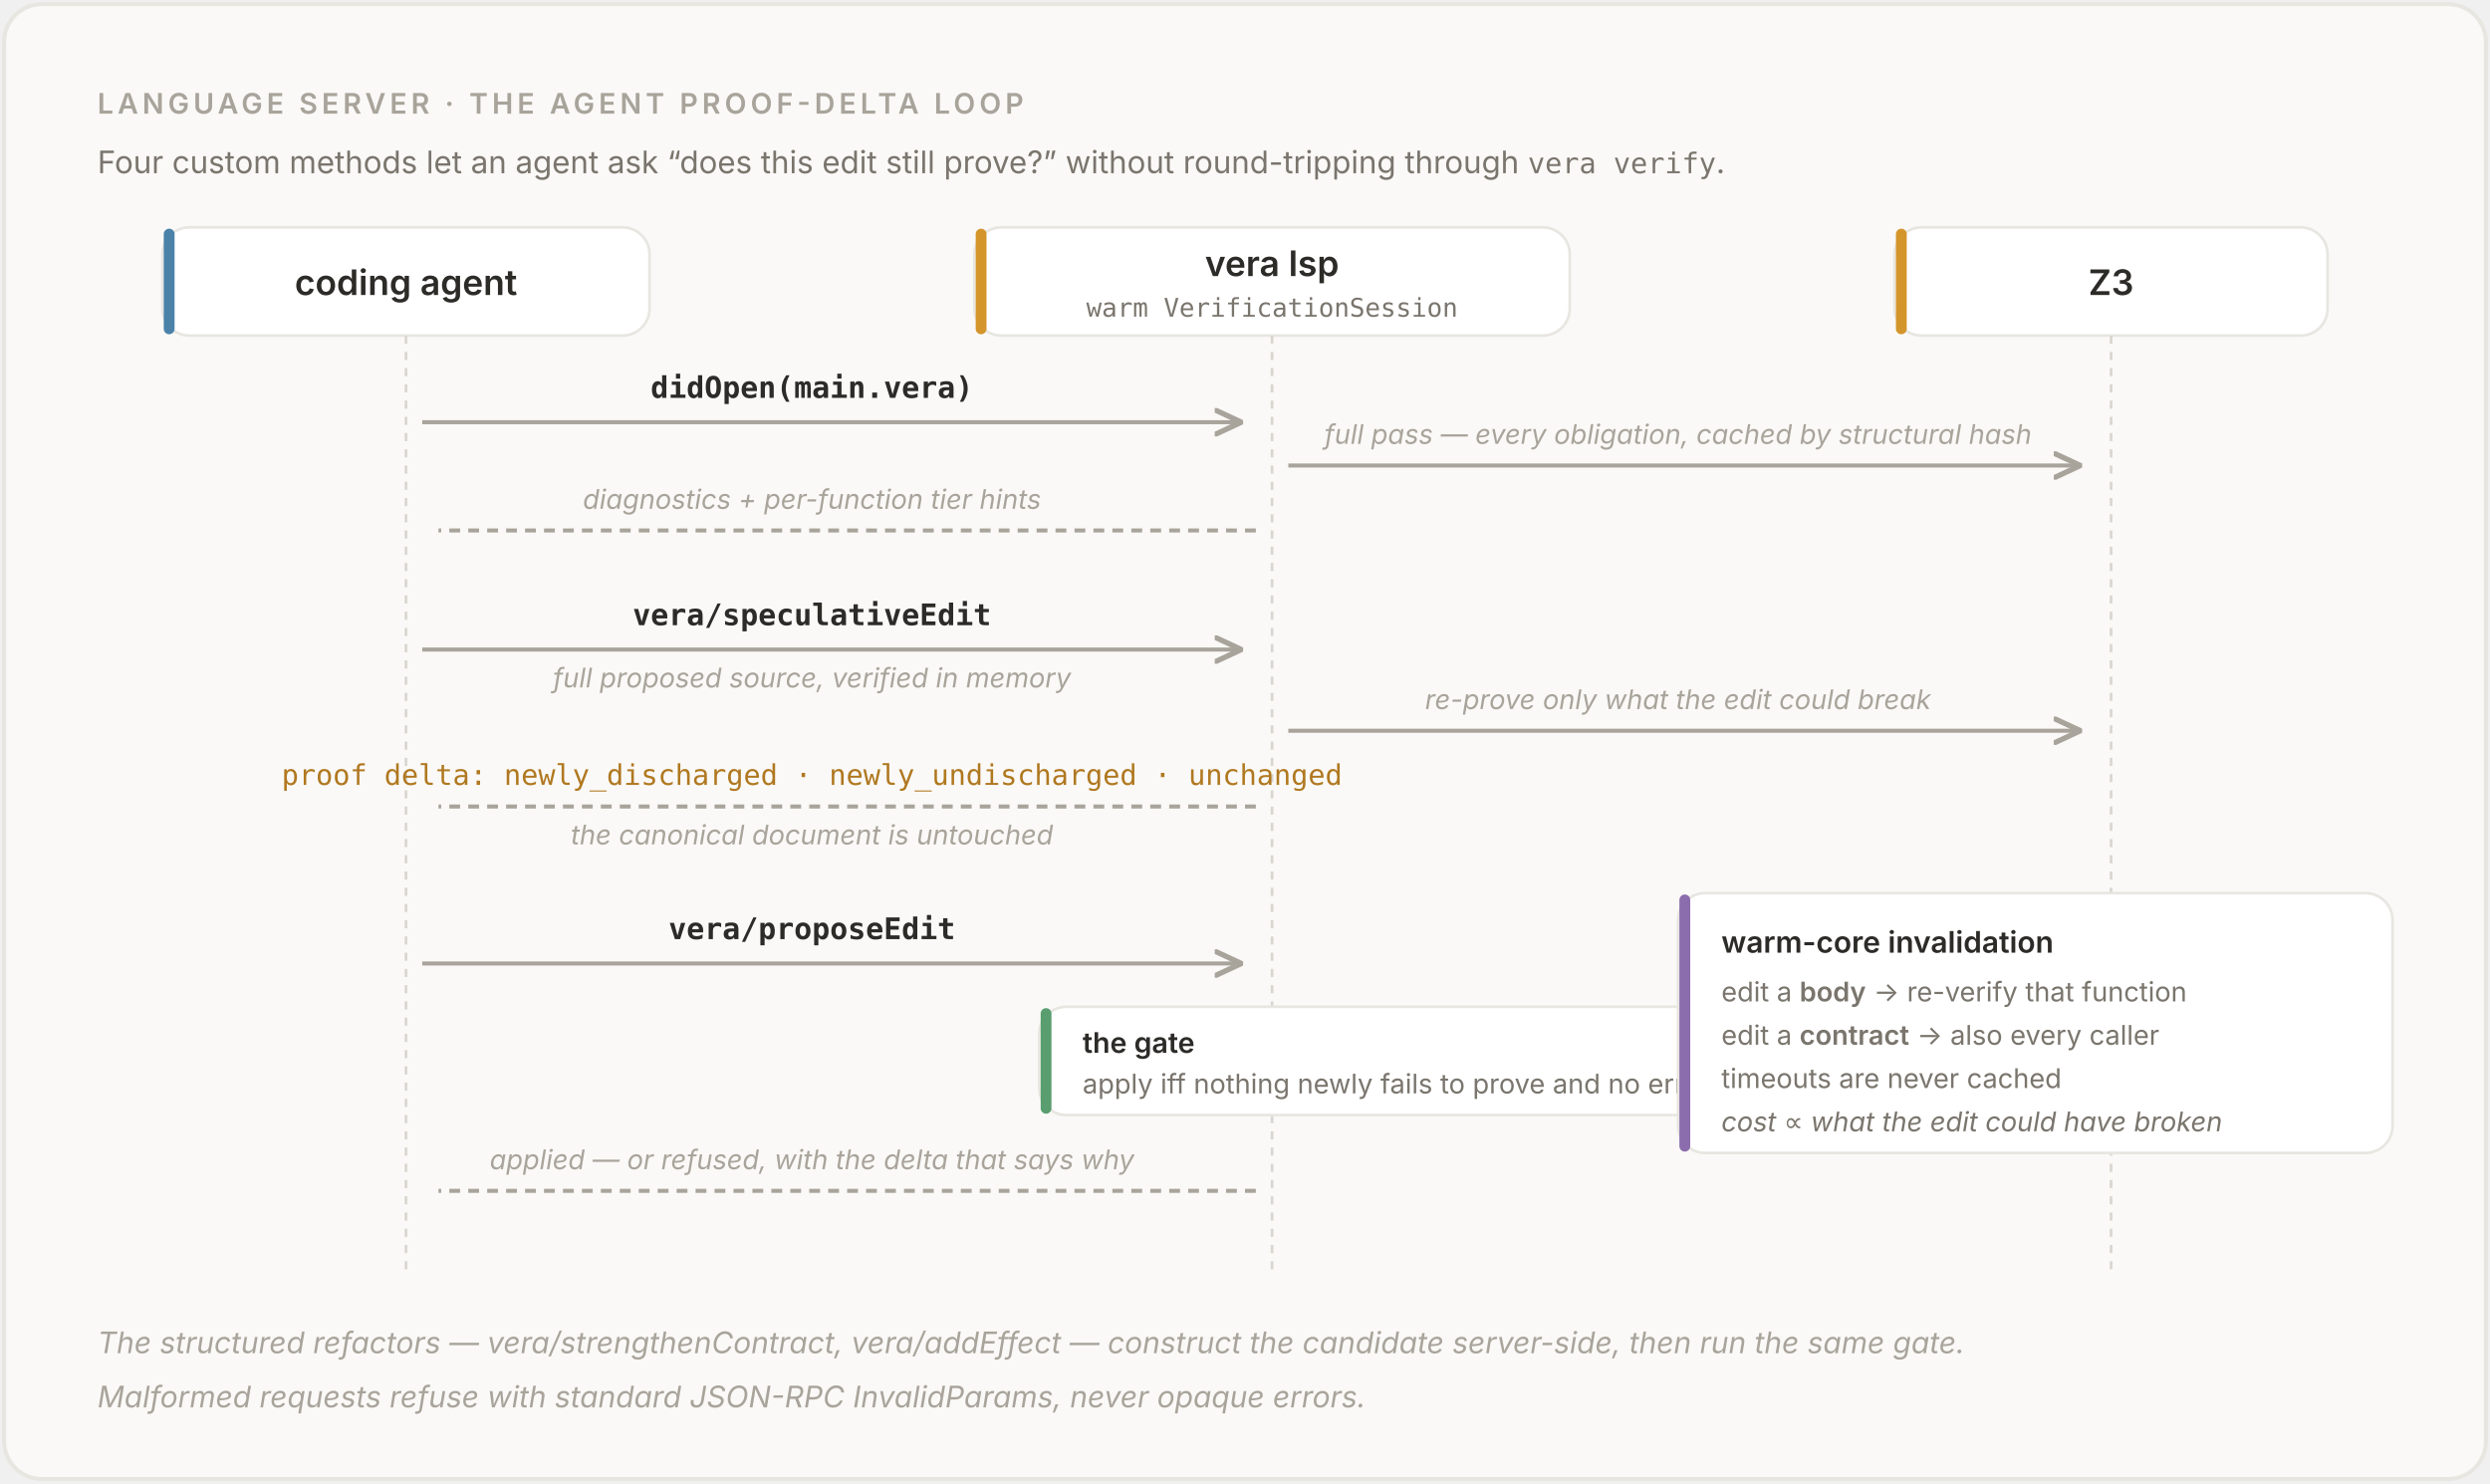
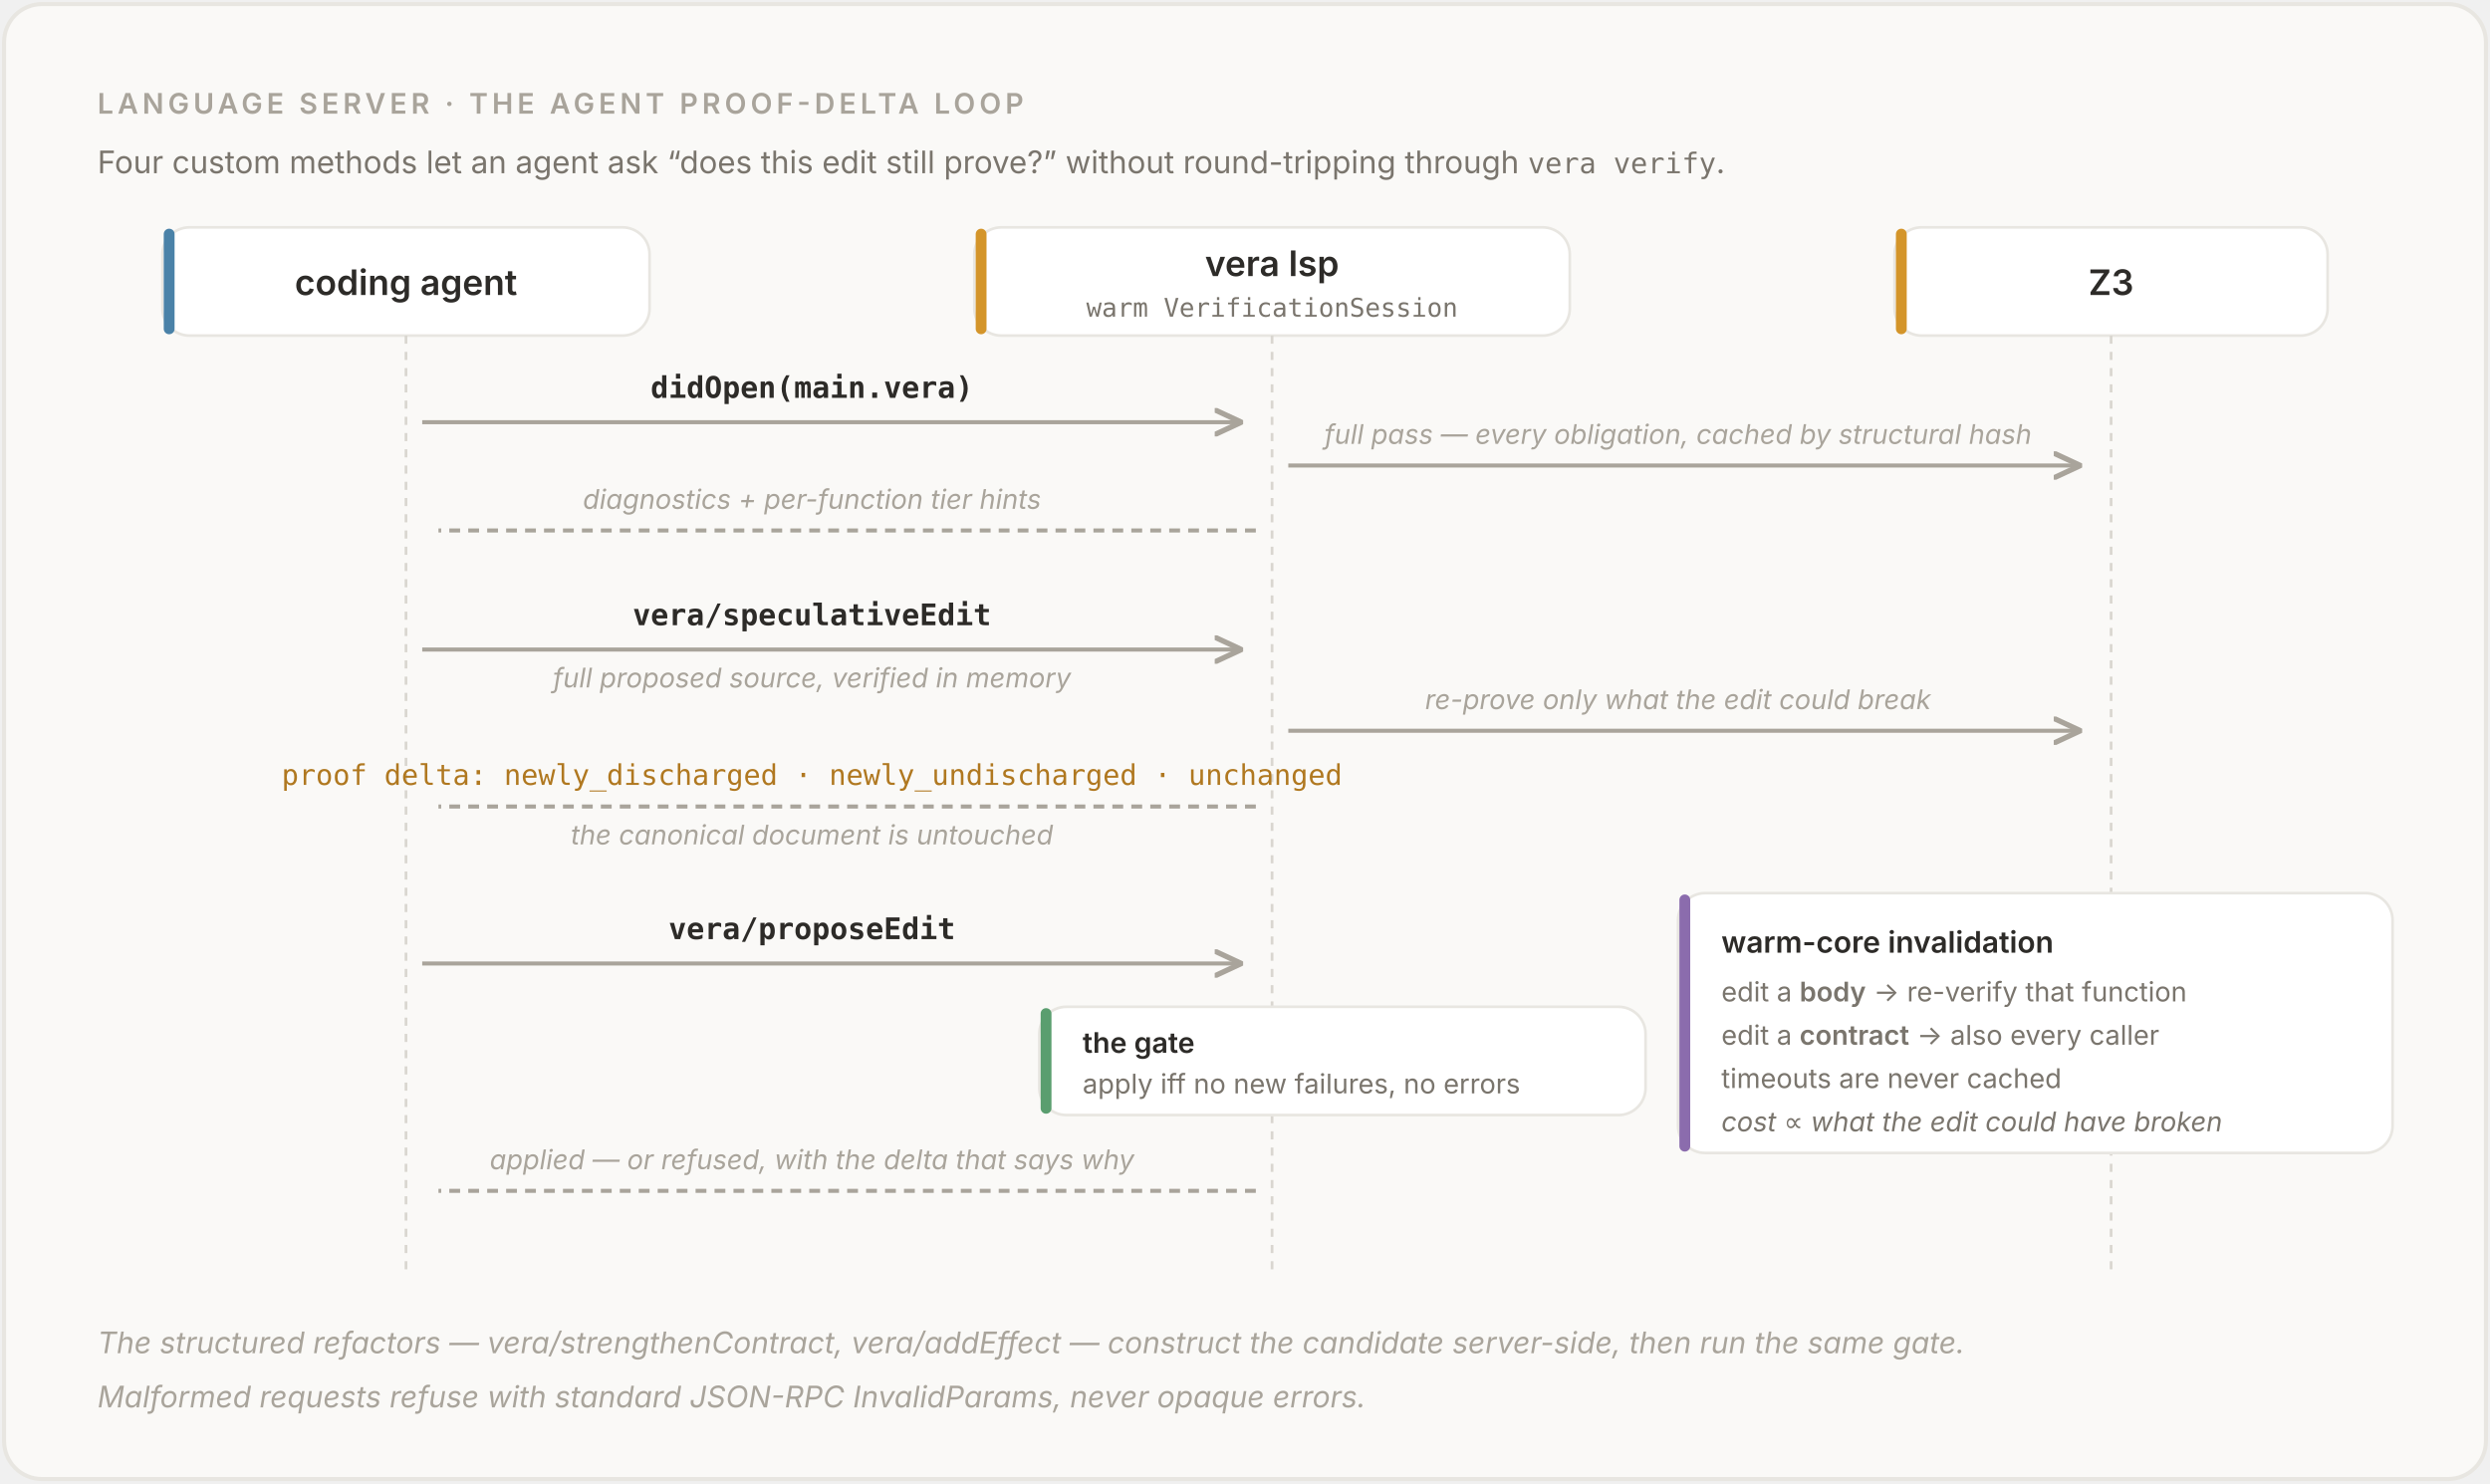
<svg xmlns="http://www.w3.org/2000/svg" width="920" height="548" viewBox="0 0 920 548" role="img" aria-labelledby="title">
  <defs>
    <marker id="arr" viewBox="0 0 8 8" refX="7" refY="4" markerWidth="7" markerHeight="7" orient="auto-start-reverse">
      <path d="M0,0.5 L7.5,4 L0,7.5" fill="none" stroke="#a9a49b" stroke-width="1.5" stroke-linecap="round" stroke-linejoin="round" />
    </marker>
    <style>
      .f  { font-family: -apple-system, BlinkMacSystemFont, 'Segoe UI', system-ui, sans-serif; }
      .m  { font-family: 'SF Mono', Menlo, Monaco, Consolas, monospace; }
      .micro { font-size: 10.5px; font-weight: 600; letter-spacing: 1.5px; fill: #a9a49b; }
      .sub { font-size: 11.5px; fill: #7a756d; }
      .card { fill: #ffffff; stroke: #e8e6e1; stroke-width: 1; }
      .t { font-size: 13px; font-weight: 600; fill: #2d2b28; }
      .d { font-size: 10px; fill: #7a756d; }
      .life { stroke: #d9d6d0; stroke-width: 1; stroke-dasharray: 3 3; }
      .edge { fill: none; stroke: #a9a49b; stroke-width: 1.5; }
      .ret { fill: none; stroke: #a9a49b; stroke-width: 1.5; stroke-dasharray: 4 3; }
      .msg { font-size: 11px; font-weight: 600; fill: #2d2b28; }
      .note { font-size: 10px; font-style: italic; fill: #a9a49b; }
      .footi { font-size: 11px; font-style: italic; fill: #a9a49b; }
    </style>
  </defs>
  <rect x="1.5" y="1.5" width="917" height="545" rx="14" fill="#faf9f7" stroke="#e8e6e1" stroke-width="1.5" />
  <text class="f micro" x="36" y="42">LANGUAGE SERVER · THE AGENT PROOF-DELTA LOOP</text>
  <text class="f sub" x="36" y="64">Four custom methods let an agent ask “does this edit still prove?” without round-tripping through <tspan class="m" font-size="10.5px">vera verify</tspan>.</text>
  <g>
    <rect class="card" x="60" y="84" width="180" height="40" rx="10" />
    <rect x="60.5" y="84.5" width="4" height="39" rx="2" fill="#4a82a8" />
    <text class="f t" x="150" y="109" text-anchor="middle">coding agent</text>
  </g>
  <g>
    <rect class="card" x="360" y="84" width="220" height="40" rx="10" />
    <rect x="360.5" y="84.5" width="4" height="39" rx="2" fill="#d4952a" />
    <text class="f t" x="470" y="102" text-anchor="middle">vera lsp</text>
    <text class="m" x="470" y="117" text-anchor="middle" font-size="9.5px" fill="#7a756d">warm VerificationSession</text>
  </g>
  <g>
    <rect class="card" x="700" y="84" width="160" height="40" rx="10" />
    <rect x="700.5" y="84.5" width="4" height="39" rx="2" fill="#d4952a" />
    <text class="f t" x="780" y="109" text-anchor="middle">Z3</text>
  </g>
  <line class="life" x1="150" y1="124" x2="150" y2="470" />
  <line class="life" x1="470" y1="124" x2="470" y2="470" />
  <line class="life" x1="780" y1="124" x2="780" y2="470" />
  <line class="edge" x1="156" y1="156" x2="458" y2="156" marker-end="url(#arr)" />
  <text class="m msg" x="300" y="147" text-anchor="middle">didOpen(main.vera)</text>
  <line class="edge" x1="476" y1="172" x2="768" y2="172" marker-end="url(#arr)" />
  <text class="f note" x="620" y="164" text-anchor="middle">full pass — every obligation, cached by structural hash</text>
  <line class="ret" x1="464" y1="196" x2="162" y2="196" />
  <text class="f note" x="300" y="188" text-anchor="middle">diagnostics + per-function tier hints</text>
  <line class="edge" x1="156" y1="240" x2="458" y2="240" marker-end="url(#arr)" />
  <text class="m msg" x="300" y="231" text-anchor="middle">vera/speculativeEdit</text>
  <text class="f note" x="300" y="254" text-anchor="middle">full proposed source, verified in memory</text>
  <line class="edge" x1="476" y1="270" x2="768" y2="270" marker-end="url(#arr)" />
  <text class="f note" x="620" y="262" text-anchor="middle">re-prove only what the edit could break</text>
  <line class="ret" x1="464" y1="298" x2="162" y2="298" />
  <text class="m" x="300" y="290" text-anchor="middle" font-size="10.5px" fill="#b07820">proof delta: newly_discharged · newly_undischarged · unchanged</text>
  <text class="f note" x="300" y="312" text-anchor="middle">the canonical document is untouched</text>
  <line class="edge" x1="156" y1="356" x2="458" y2="356" marker-end="url(#arr)" />
  <text class="m msg" x="300" y="347" text-anchor="middle">vera/proposeEdit</text>
  <g>
-     <rect class="card" x="384" y="372" width="270" height="40" rx="10" />
+     <rect class="card" x="384" y="372" width="224" height="40" rx="10" />
    <rect x="384.5" y="372.5" width="4" height="39" rx="2" fill="#5a9e6f" />
    <text class="f" x="400" y="389" font-size="10.5px" fill="#2d2b28" font-weight="600">the gate</text>
-     <text class="f d" x="400" y="404">apply iff nothing newly fails to prove and no errors</text>
+     <text class="f d" x="400" y="404">apply iff no new failures, no errors</text>
  </g>
  <line class="ret" x1="464" y1="440" x2="162" y2="440" />
  <text class="f note" x="300" y="432" text-anchor="middle">applied — or refused, with the delta that says why</text>
  <g>
    <rect class="card" x="620" y="330" width="264" height="96" rx="10" />
    <rect x="620.5" y="330.5" width="4" height="95" rx="2" fill="#8b6cad" />
    <text class="f" x="636" y="352" font-size="11px" font-weight="600" fill="#2d2b28">warm-core invalidation</text>
    <text class="f d" x="636" y="370">edit a <tspan font-weight="600">body</tspan> → re-verify that function</text>
    <text class="f d" x="636" y="386">edit a <tspan font-weight="600">contract</tspan> → also every caller</text>
    <text class="f d" x="636" y="402">timeouts are never cached</text>
    <text class="f d" x="636" y="418" font-style="italic" fill="#a9a49b">cost ∝ what the edit could have broken</text>
  </g>
  <text class="f footi" x="36" y="500">The structured refactors — vera/strengthenContract, vera/addEffect — construct the candidate server-side, then run the same gate.</text>
  <text class="f footi" x="36" y="520">Malformed requests refuse with standard JSON-RPC InvalidParams, never opaque errors.</text>
</svg>
